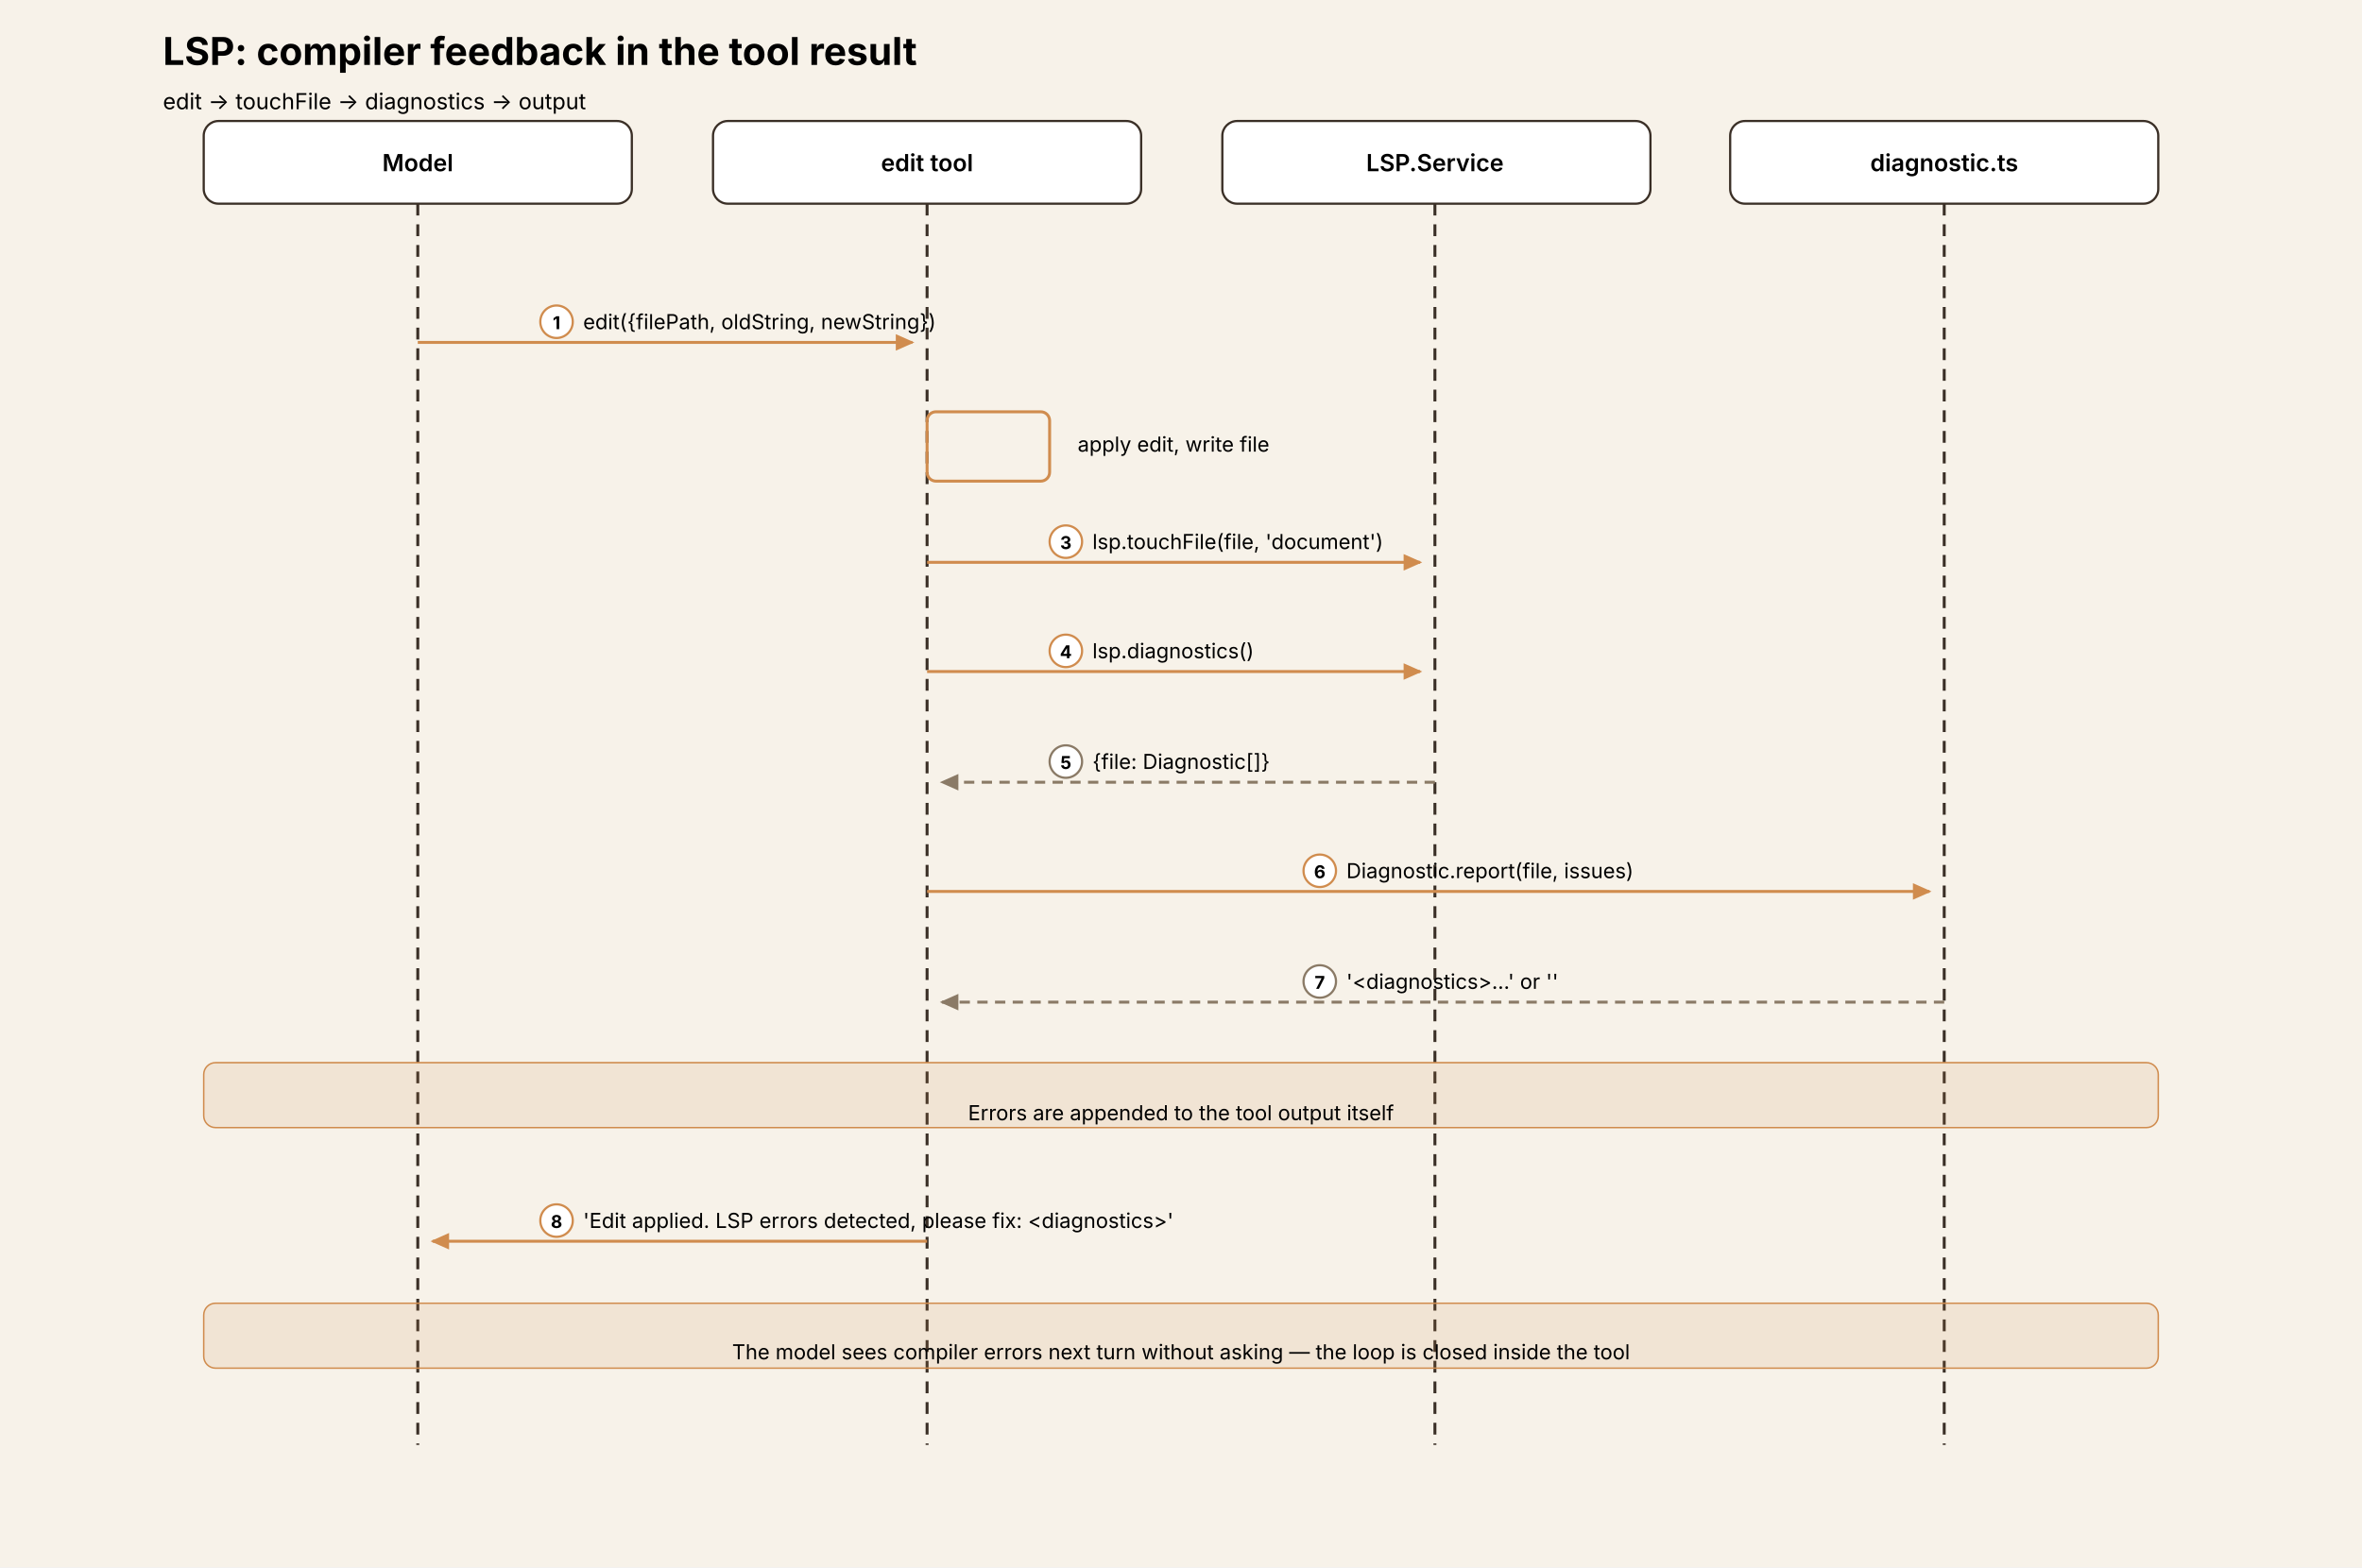
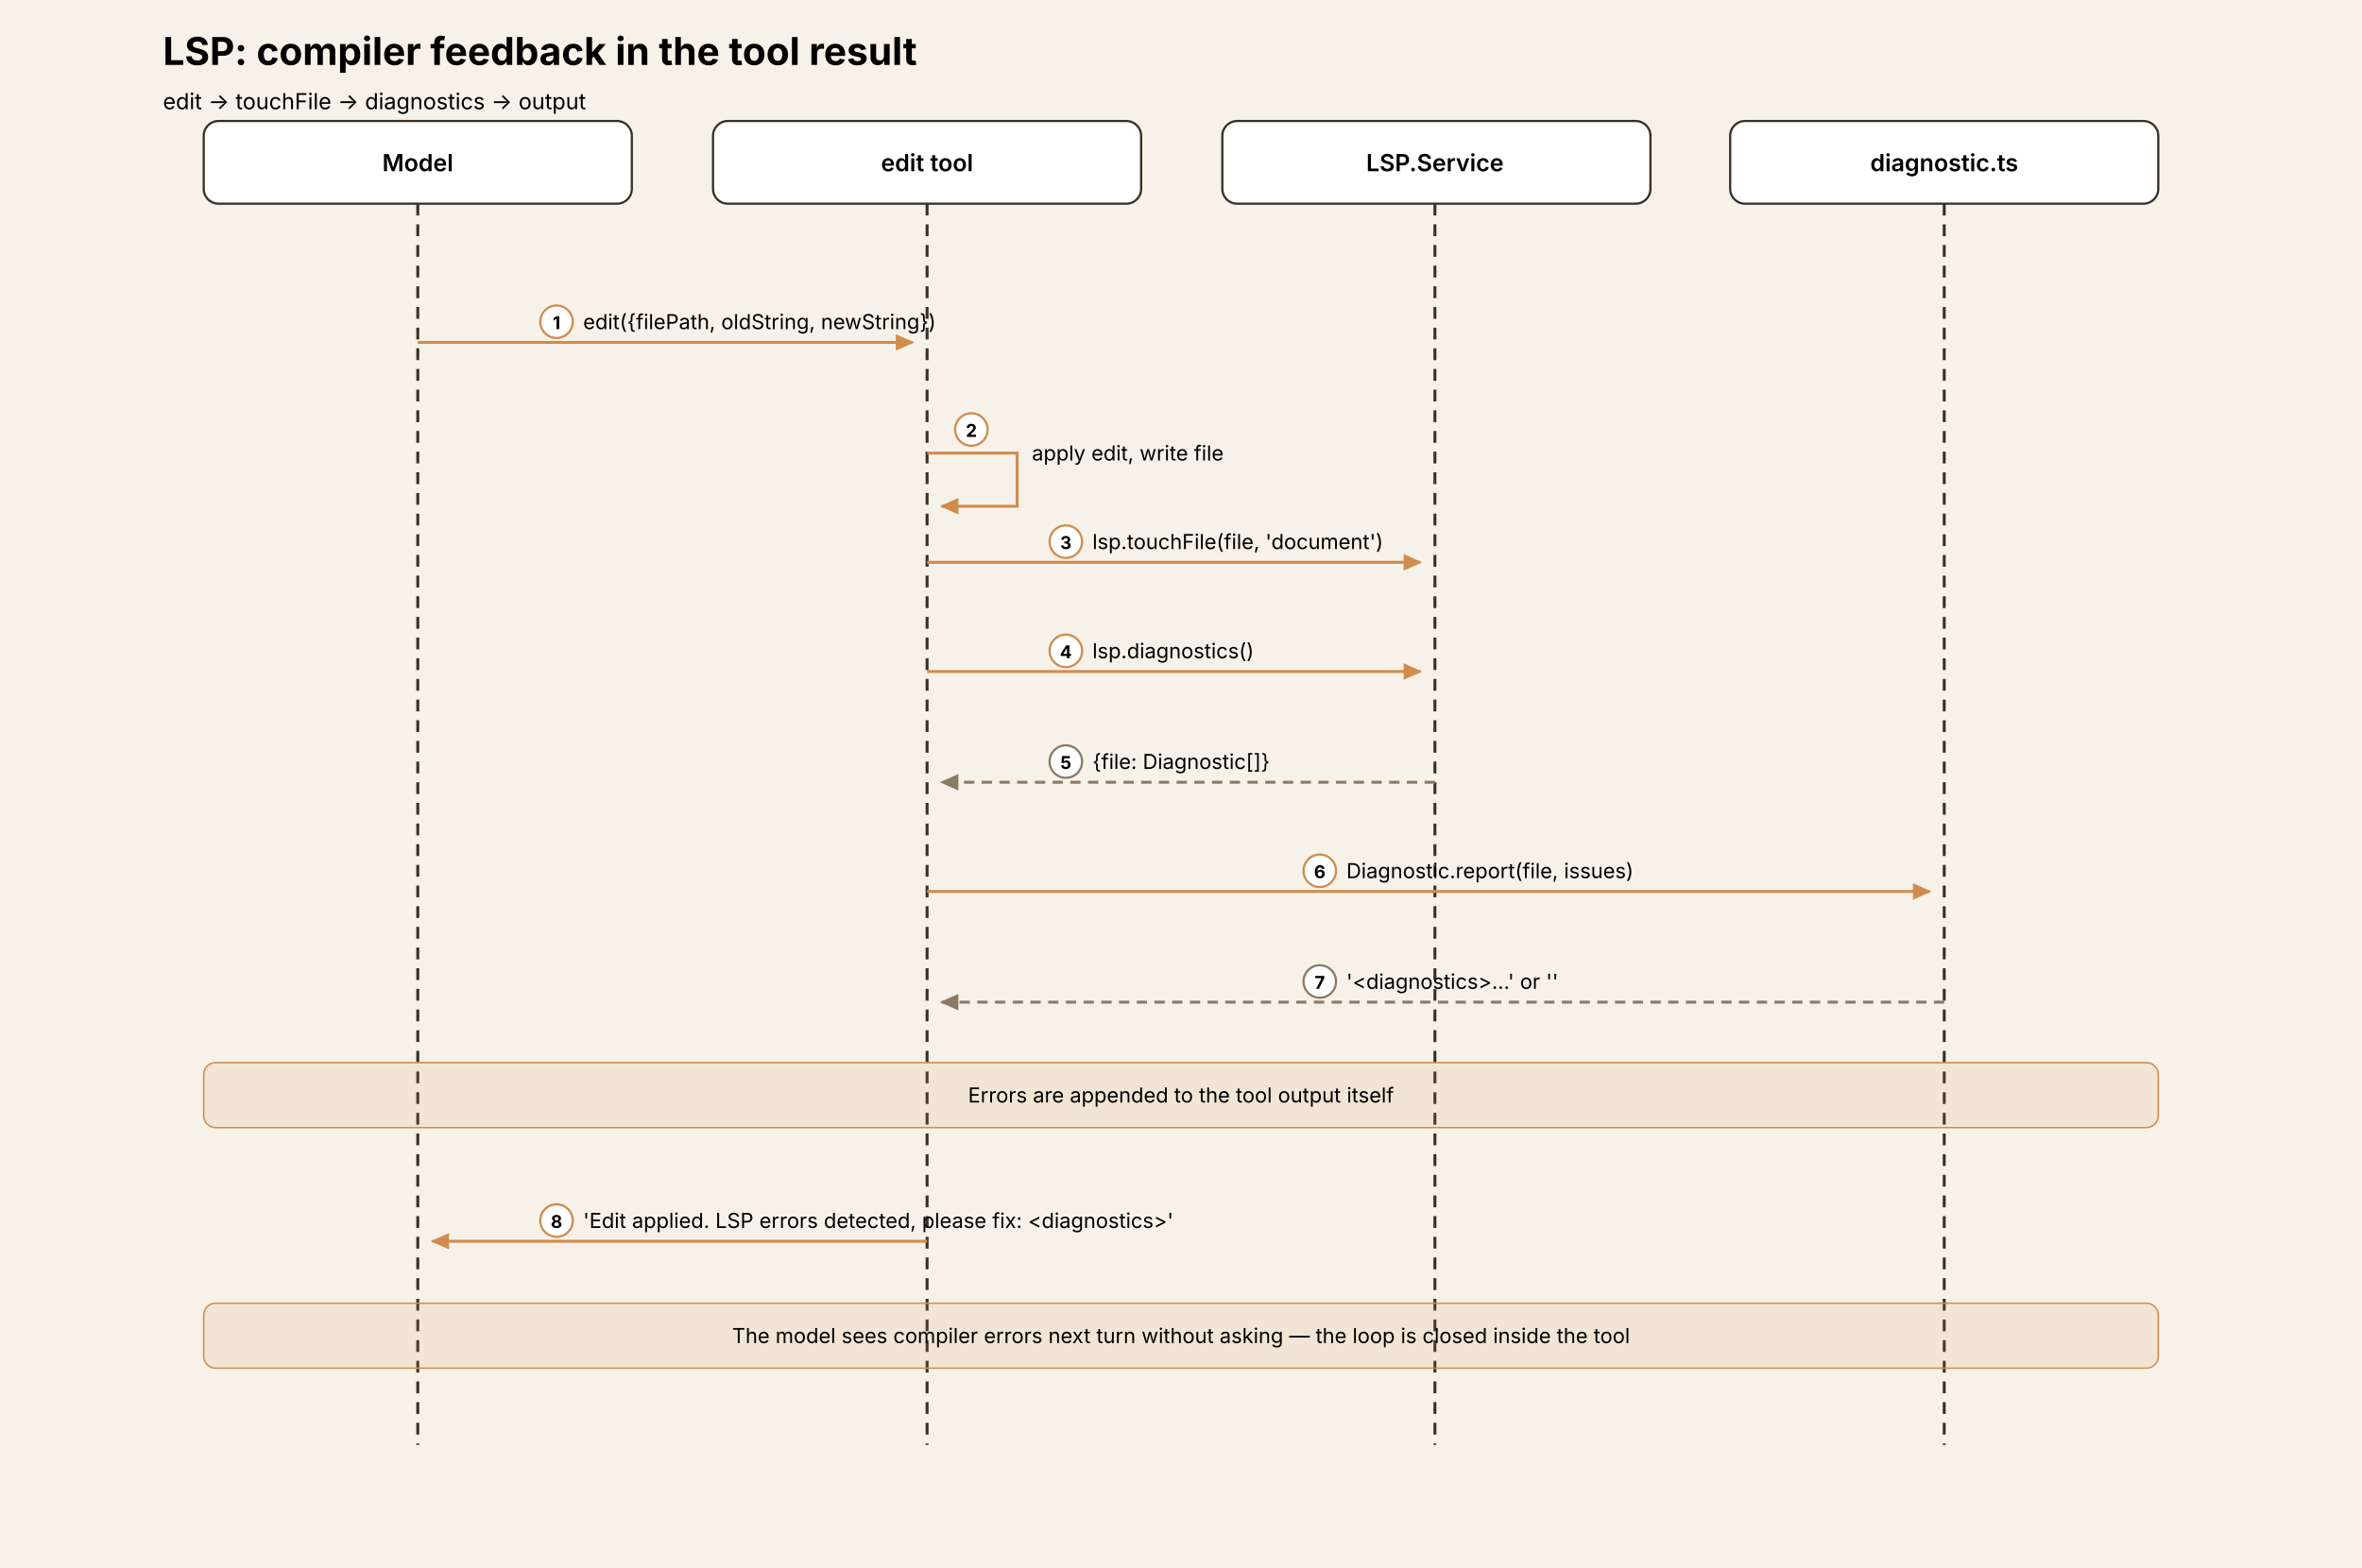
<svg xmlns="http://www.w3.org/2000/svg" viewBox="0 0 1600 1062" width="1600" font-family="system-ui, -apple-system, sans-serif">
  <defs>
    <marker id="arrc" viewBox="0 0 10 10" refX="8" refY="5" markerWidth="7" markerHeight="7" orient="auto-start-reverse">
      <path d="M 0 1 L 9 5 L 0 9 z" fill="#d08c4e" />
    </marker>
    <marker id="arrr" viewBox="0 0 10 10" refX="8" refY="5" markerWidth="7" markerHeight="7" orient="auto-start-reverse">
      <path d="M 0 1 L 9 5 L 0 9 z" fill="#8a7a66" />
    </marker>
  </defs>
  <rect x="0" y="0" width="1600" height="1062" fill="#f7f2e9" />
  <text x="110.345" y="44" font-size="26" font-weight="700" fill="#000000">LSP: compiler feedback in the tool result</text>
  <text x="110.345" y="74" font-size="15" fill="#000000">edit -&gt; touchFile -&gt; diagnostics -&gt; output</text>
  <line x1="283" y1="110" x2="283" y2="979" stroke="#3a2f26" stroke-width="2" stroke-dasharray="8 6" />
  <rect x="138" y="82" width="290" height="56" rx="10" fill="#ffffff" stroke="#3a2f26" stroke-width="1.5" />
  <text x="283" y="116" text-anchor="middle" font-size="16" font-weight="600" fill="#000000">Model</text>
  <line x1="628" y1="110" x2="628" y2="979" stroke="#3a2f26" stroke-width="2" stroke-dasharray="8 6" />
  <rect x="483" y="82" width="290" height="56" rx="10" fill="#ffffff" stroke="#3a2f26" stroke-width="1.5" />
  <text x="628" y="116" text-anchor="middle" font-size="16" font-weight="600" fill="#000000">edit tool</text>
  <line x1="972" y1="110" x2="972" y2="979" stroke="#3a2f26" stroke-width="2" stroke-dasharray="8 6" />
  <rect x="828" y="82" width="290" height="56" rx="10" fill="#ffffff" stroke="#3a2f26" stroke-width="1.5" />
  <text x="972" y="116" text-anchor="middle" font-size="16" font-weight="600" fill="#000000">LSP.Service</text>
  <line x1="1317" y1="110" x2="1317" y2="979" stroke="#3a2f26" stroke-width="2" stroke-dasharray="8 6" />
  <rect x="1172" y="82" width="290" height="56" rx="10" fill="#ffffff" stroke="#3a2f26" stroke-width="1.5" />
  <text x="1317" y="116" text-anchor="middle" font-size="16" font-weight="600" fill="#000000">diagnostic.ts</text>
  <line x1="283" y1="232" x2="618" y2="232" stroke="#d08c4e" stroke-width="2" marker-end="url(#arrc)" />
  <circle cx="377" cy="218" r="11" fill="#ffffff" stroke="#d08c4e" stroke-width="1.5" />
  <text x="377" y="223" text-anchor="middle" font-size="12" font-weight="700" fill="#000000">1</text>
  <text x="395" y="223" font-size="14" fill="#000000">edit({filePath, oldString, newString})</text>
-   <rect x="628" y="279" width="83" height="47" rx="6" fill="none" stroke="#d08c4e" stroke-width="2" />
-   <text x="730" y="306" font-size="14" fill="#000000">apply edit, write file</text>
+   <path d="M 628 307 h 61 v 36 H 638" fill="none" stroke="#d08c4e" stroke-width="2" marker-end="url(#arrc)" />
+   <circle cx="658" cy="291" r="11" fill="#ffffff" stroke="#d08c4e" stroke-width="1.5" />
+   <text x="658" y="296" text-anchor="middle" font-size="12" font-weight="700" fill="#000000">2</text>
+   <text x="699" y="312" font-size="14" fill="#000000">apply edit, write file</text>
  <line x1="628" y1="381" x2="962" y2="381" stroke="#d08c4e" stroke-width="2" marker-end="url(#arrc)" />
  <circle cx="722" cy="367" r="11" fill="#ffffff" stroke="#d08c4e" stroke-width="1.5" />
  <text x="722" y="372" text-anchor="middle" font-size="12" font-weight="700" fill="#000000">3</text>
  <text x="740" y="372" font-size="14" fill="#000000">lsp.touchFile(file, 'document')</text>
  <line x1="628" y1="455" x2="962" y2="455" stroke="#d08c4e" stroke-width="2" marker-end="url(#arrc)" />
  <circle cx="722" cy="441" r="11" fill="#ffffff" stroke="#d08c4e" stroke-width="1.5" />
  <text x="722" y="446" text-anchor="middle" font-size="12" font-weight="700" fill="#000000">4</text>
  <text x="740" y="446" font-size="14" fill="#000000">lsp.diagnostics()</text>
  <line x1="972" y1="530" x2="638" y2="530" stroke="#8a7a66" stroke-width="2" stroke-dasharray="7 5" marker-end="url(#arrr)" />
  <circle cx="722" cy="516" r="11" fill="#ffffff" stroke="#8a7a66" stroke-width="1.5" />
  <text x="722" y="521" text-anchor="middle" font-size="12" font-weight="700" fill="#000000">5</text>
  <text x="740" y="521" font-size="14" fill="#000000">{file: Diagnostic[]}</text>
  <line x1="628" y1="604" x2="1307" y2="604" stroke="#d08c4e" stroke-width="2" marker-end="url(#arrc)" />
  <circle cx="894" cy="590" r="11" fill="#ffffff" stroke="#d08c4e" stroke-width="1.5" />
  <text x="894" y="595" text-anchor="middle" font-size="12" font-weight="700" fill="#000000">6</text>
  <text x="912" y="595" font-size="14" fill="#000000">Diagnostic.report(file, issues)</text>
  <line x1="1317" y1="679" x2="638" y2="679" stroke="#8a7a66" stroke-width="2" stroke-dasharray="7 5" marker-end="url(#arrr)" />
  <circle cx="894" cy="665" r="11" fill="#ffffff" stroke="#8a7a66" stroke-width="1.5" />
  <text x="894" y="670" text-anchor="middle" font-size="12" font-weight="700" fill="#000000">7</text>
  <text x="912" y="670" font-size="14" fill="#000000">'&lt;diagnostics&gt;...' or ''</text>
-   <rect x="138" y="720" width="1324" height="44" rx="8" fill="#d08c4e22" stroke="#d08c4e" stroke-width="1" />
-   <text x="800" y="759" text-anchor="middle" font-size="14" fill="#000000">Errors are appended to the tool output itself</text>
+   <rect x="138" y="720" width="1324" height="44" rx="8" fill="#d08c4e" fill-opacity="0.13" stroke="#d08c4e" stroke-width="1" />
+   <text x="800" y="747" text-anchor="middle" font-size="14" fill="#000000">Errors are appended to the tool output itself</text>
  <line x1="628" y1="841" x2="293" y2="841" stroke="#d08c4e" stroke-width="2" marker-end="url(#arrc)" />
  <circle cx="377" cy="827" r="11" fill="#ffffff" stroke="#d08c4e" stroke-width="1.5" />
  <text x="377" y="832" text-anchor="middle" font-size="12" font-weight="700" fill="#000000">8</text>
  <text x="395" y="832" font-size="14" fill="#000000">'Edit applied. LSP errors detected, please fix: &lt;diagnostics&gt;'</text>
-   <rect x="138" y="883" width="1324" height="44" rx="8" fill="#d08c4e22" stroke="#d08c4e" stroke-width="1" />
-   <text x="800" y="921" text-anchor="middle" font-size="14" fill="#000000">The model sees compiler errors next turn without asking — the loop is closed inside the tool</text>
+   <rect x="138" y="883" width="1324" height="44" rx="8" fill="#d08c4e" fill-opacity="0.13" stroke="#d08c4e" stroke-width="1" />
+   <text x="800" y="910" text-anchor="middle" font-size="14" fill="#000000">The model sees compiler errors next turn without asking — the loop is closed inside the tool</text>
</svg>
